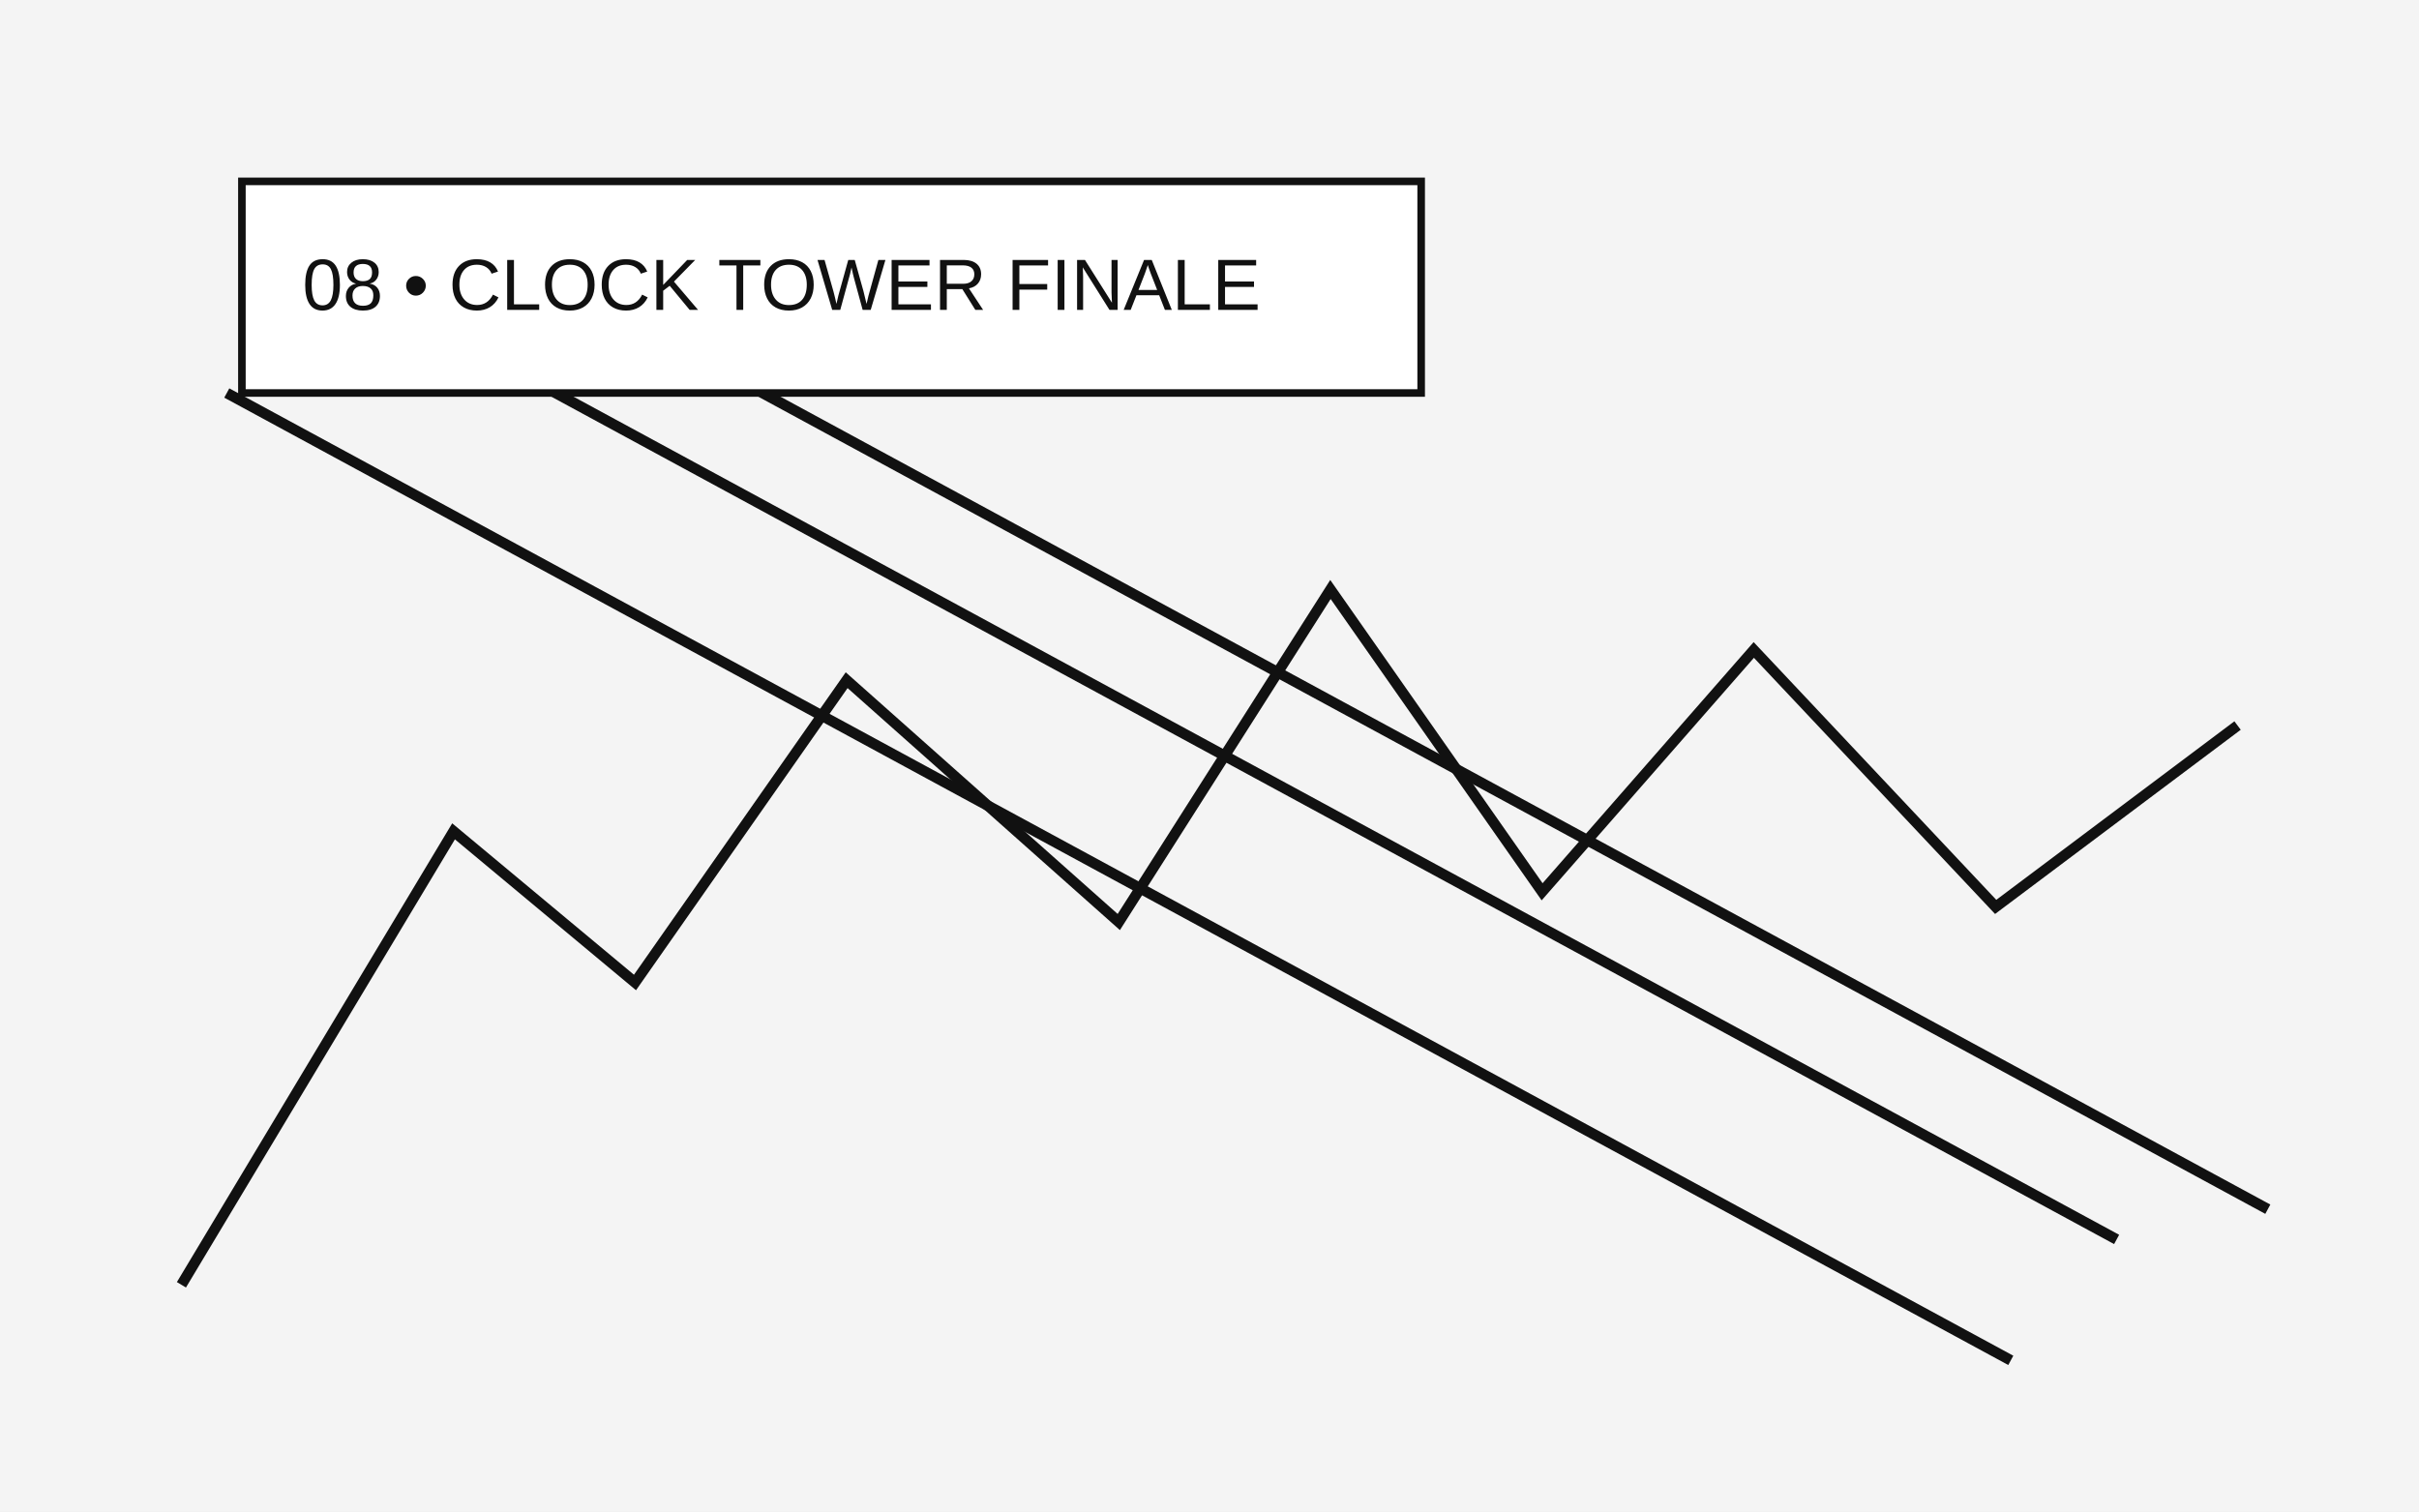
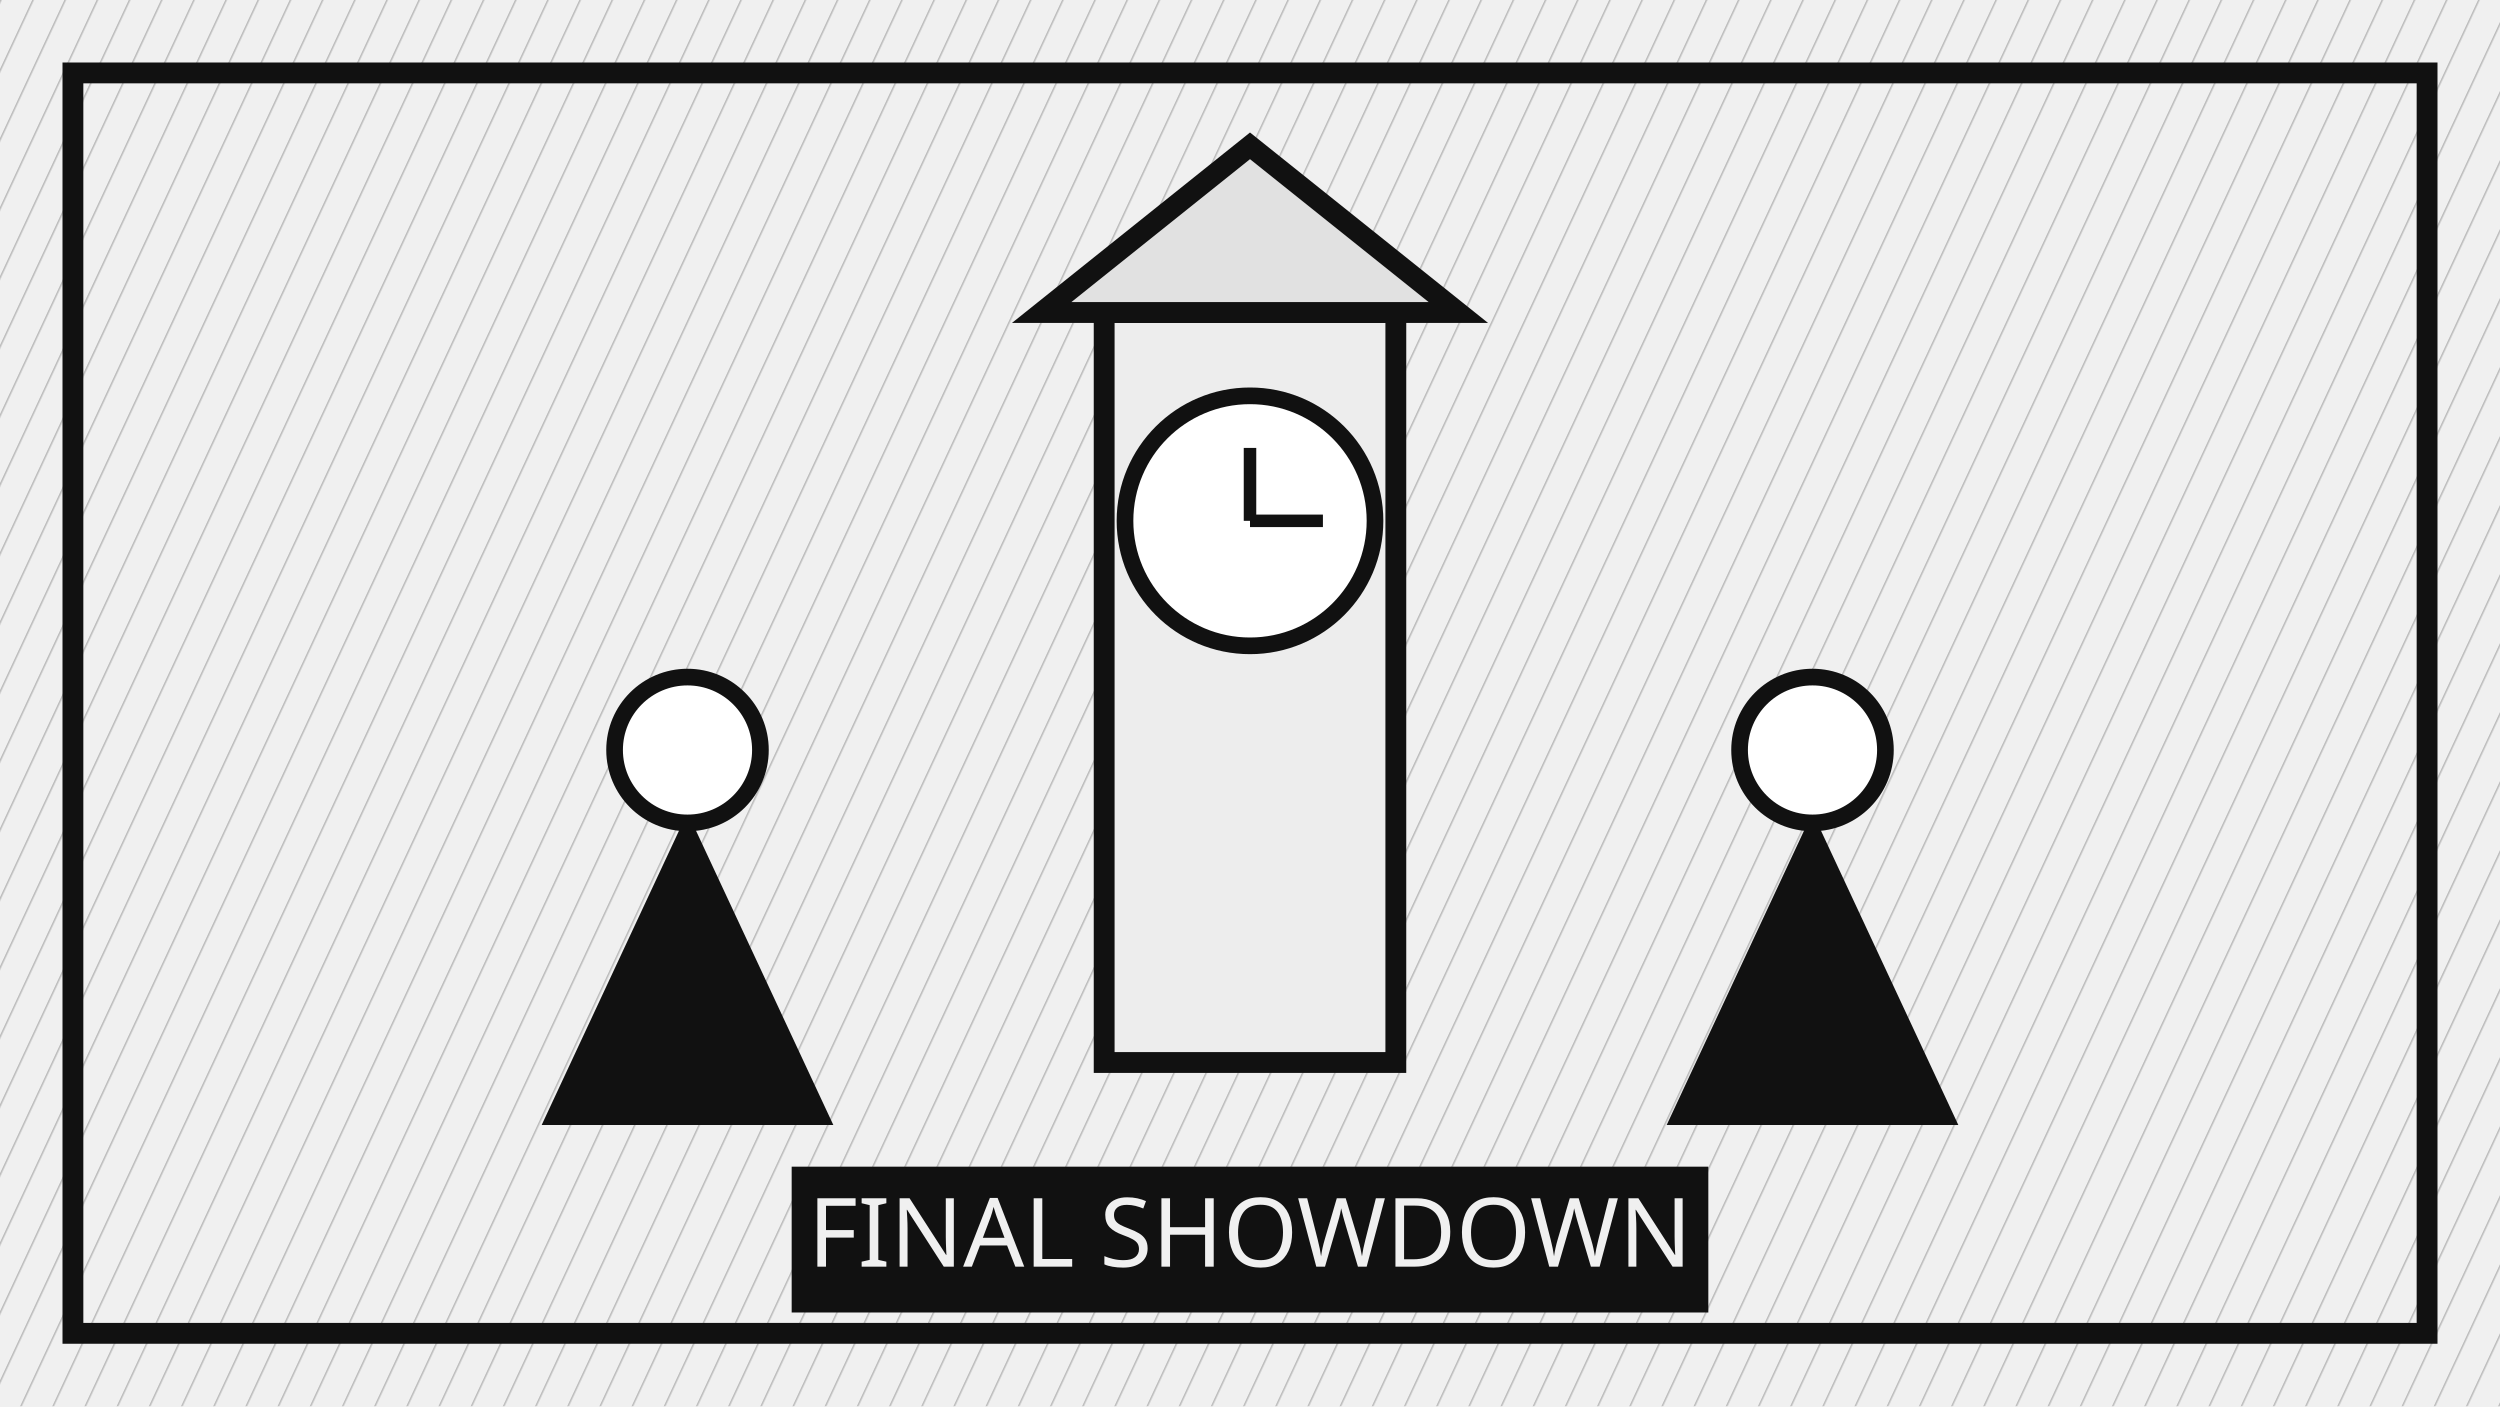
- <svg xmlns="http://www.w3.org/2000/svg" width="1600" height="1000" viewBox="0 0 1600 1000">
-   <rect width="1600" height="1000" fill="#f4f4f4" />
-   <g stroke="#111" stroke-width="7" fill="none">
-     <path d="M120 850 L300 550 L420 650 L560 450 L740 610 L880 390 L1020 590 L1160 430 L1320 600 L1480 480" />
-     <path d="M220 180 L1400 820" />
-     <path d="M320 160 L1500 800" />
-     <path d="M150 260 L1330 900" />
-   </g>
-   <rect x="160" y="120" width="780" height="140" fill="#fff" stroke="#111" stroke-width="5" />
-   <text x="200" y="205" font-family="Arial" font-size="48" fill="#111">08 • CLOCK TOWER FINALE</text>
+ <svg xmlns="http://www.w3.org/2000/svg" viewBox="0 0 1200 675">
+   <defs>
+     <pattern id="rain8" width="14" height="14" patternUnits="userSpaceOnUse" patternTransform="rotate(25)">
+       <line x1="0" y1="0" x2="0" y2="14" stroke="#1d1d1d" stroke-width="1.5" opacity="0.24" />
+     </pattern>
+   </defs>
+   <rect width="1200" height="675" fill="#f0f0f0" />
+   <rect width="1200" height="675" fill="url(#rain8)" />
+   <rect x="35" y="35" width="1130" height="605" fill="none" stroke="#111" stroke-width="10" />
+   <rect x="530" y="150" width="140" height="360" fill="#ededed" stroke="#111" stroke-width="10" />
+   <polygon points="500,150 700,150 600,70" fill="#e1e1e1" stroke="#111" stroke-width="10" />
+   <circle cx="600" cy="250" r="60" fill="#fff" stroke="#111" stroke-width="8" />
+   <line x1="600" y1="250" x2="600" y2="215" stroke="#111" stroke-width="6" />
+   <line x1="600" y1="250" x2="635" y2="250" stroke="#111" stroke-width="6" />
+   <path d="M260 540 L330 390 L400 540 Z" fill="#111" />
+   <circle cx="330" cy="360" r="35" fill="#fff" stroke="#111" stroke-width="8" />
+   <path d="M800 540 L870 390 L940 540 Z" fill="#111" />
+   <circle cx="870" cy="360" r="35" fill="#fff" stroke="#111" stroke-width="8" />
+   <rect x="380" y="560" width="440" height="70" fill="#111" />
+   <text x="600" y="608" text-anchor="middle" font-family="Impact, sans-serif" font-size="46" fill="#f0f0f0">FINAL SHOWDOWN</text>
</svg>
